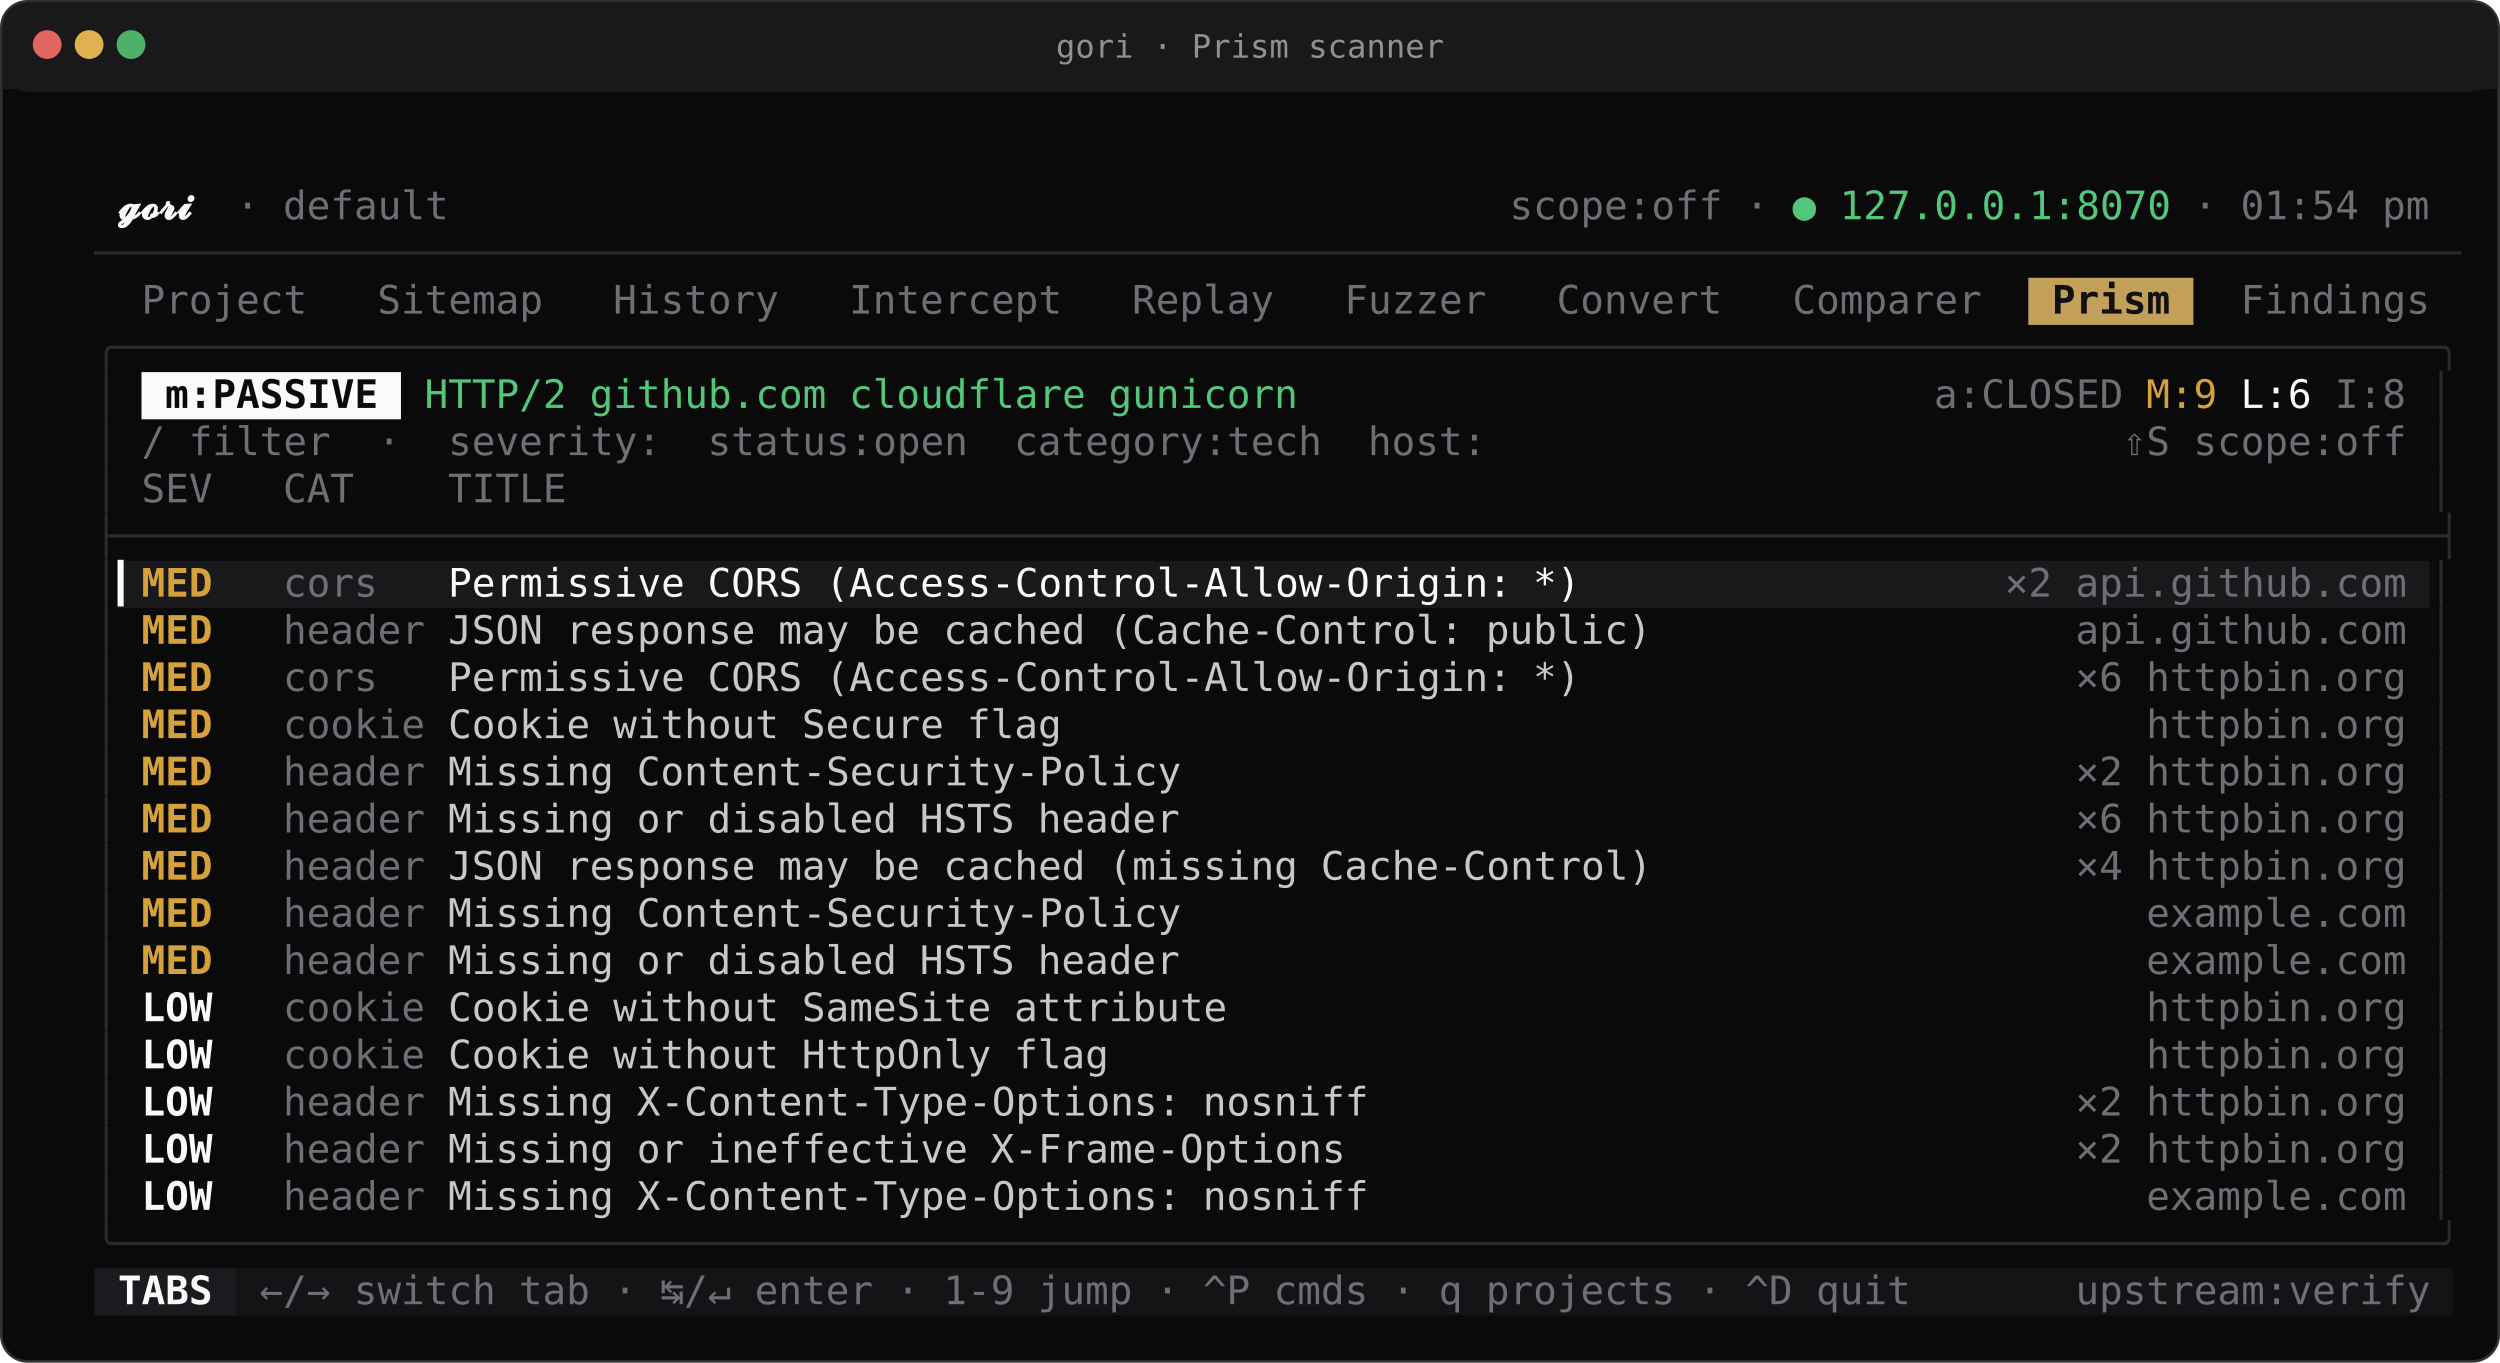
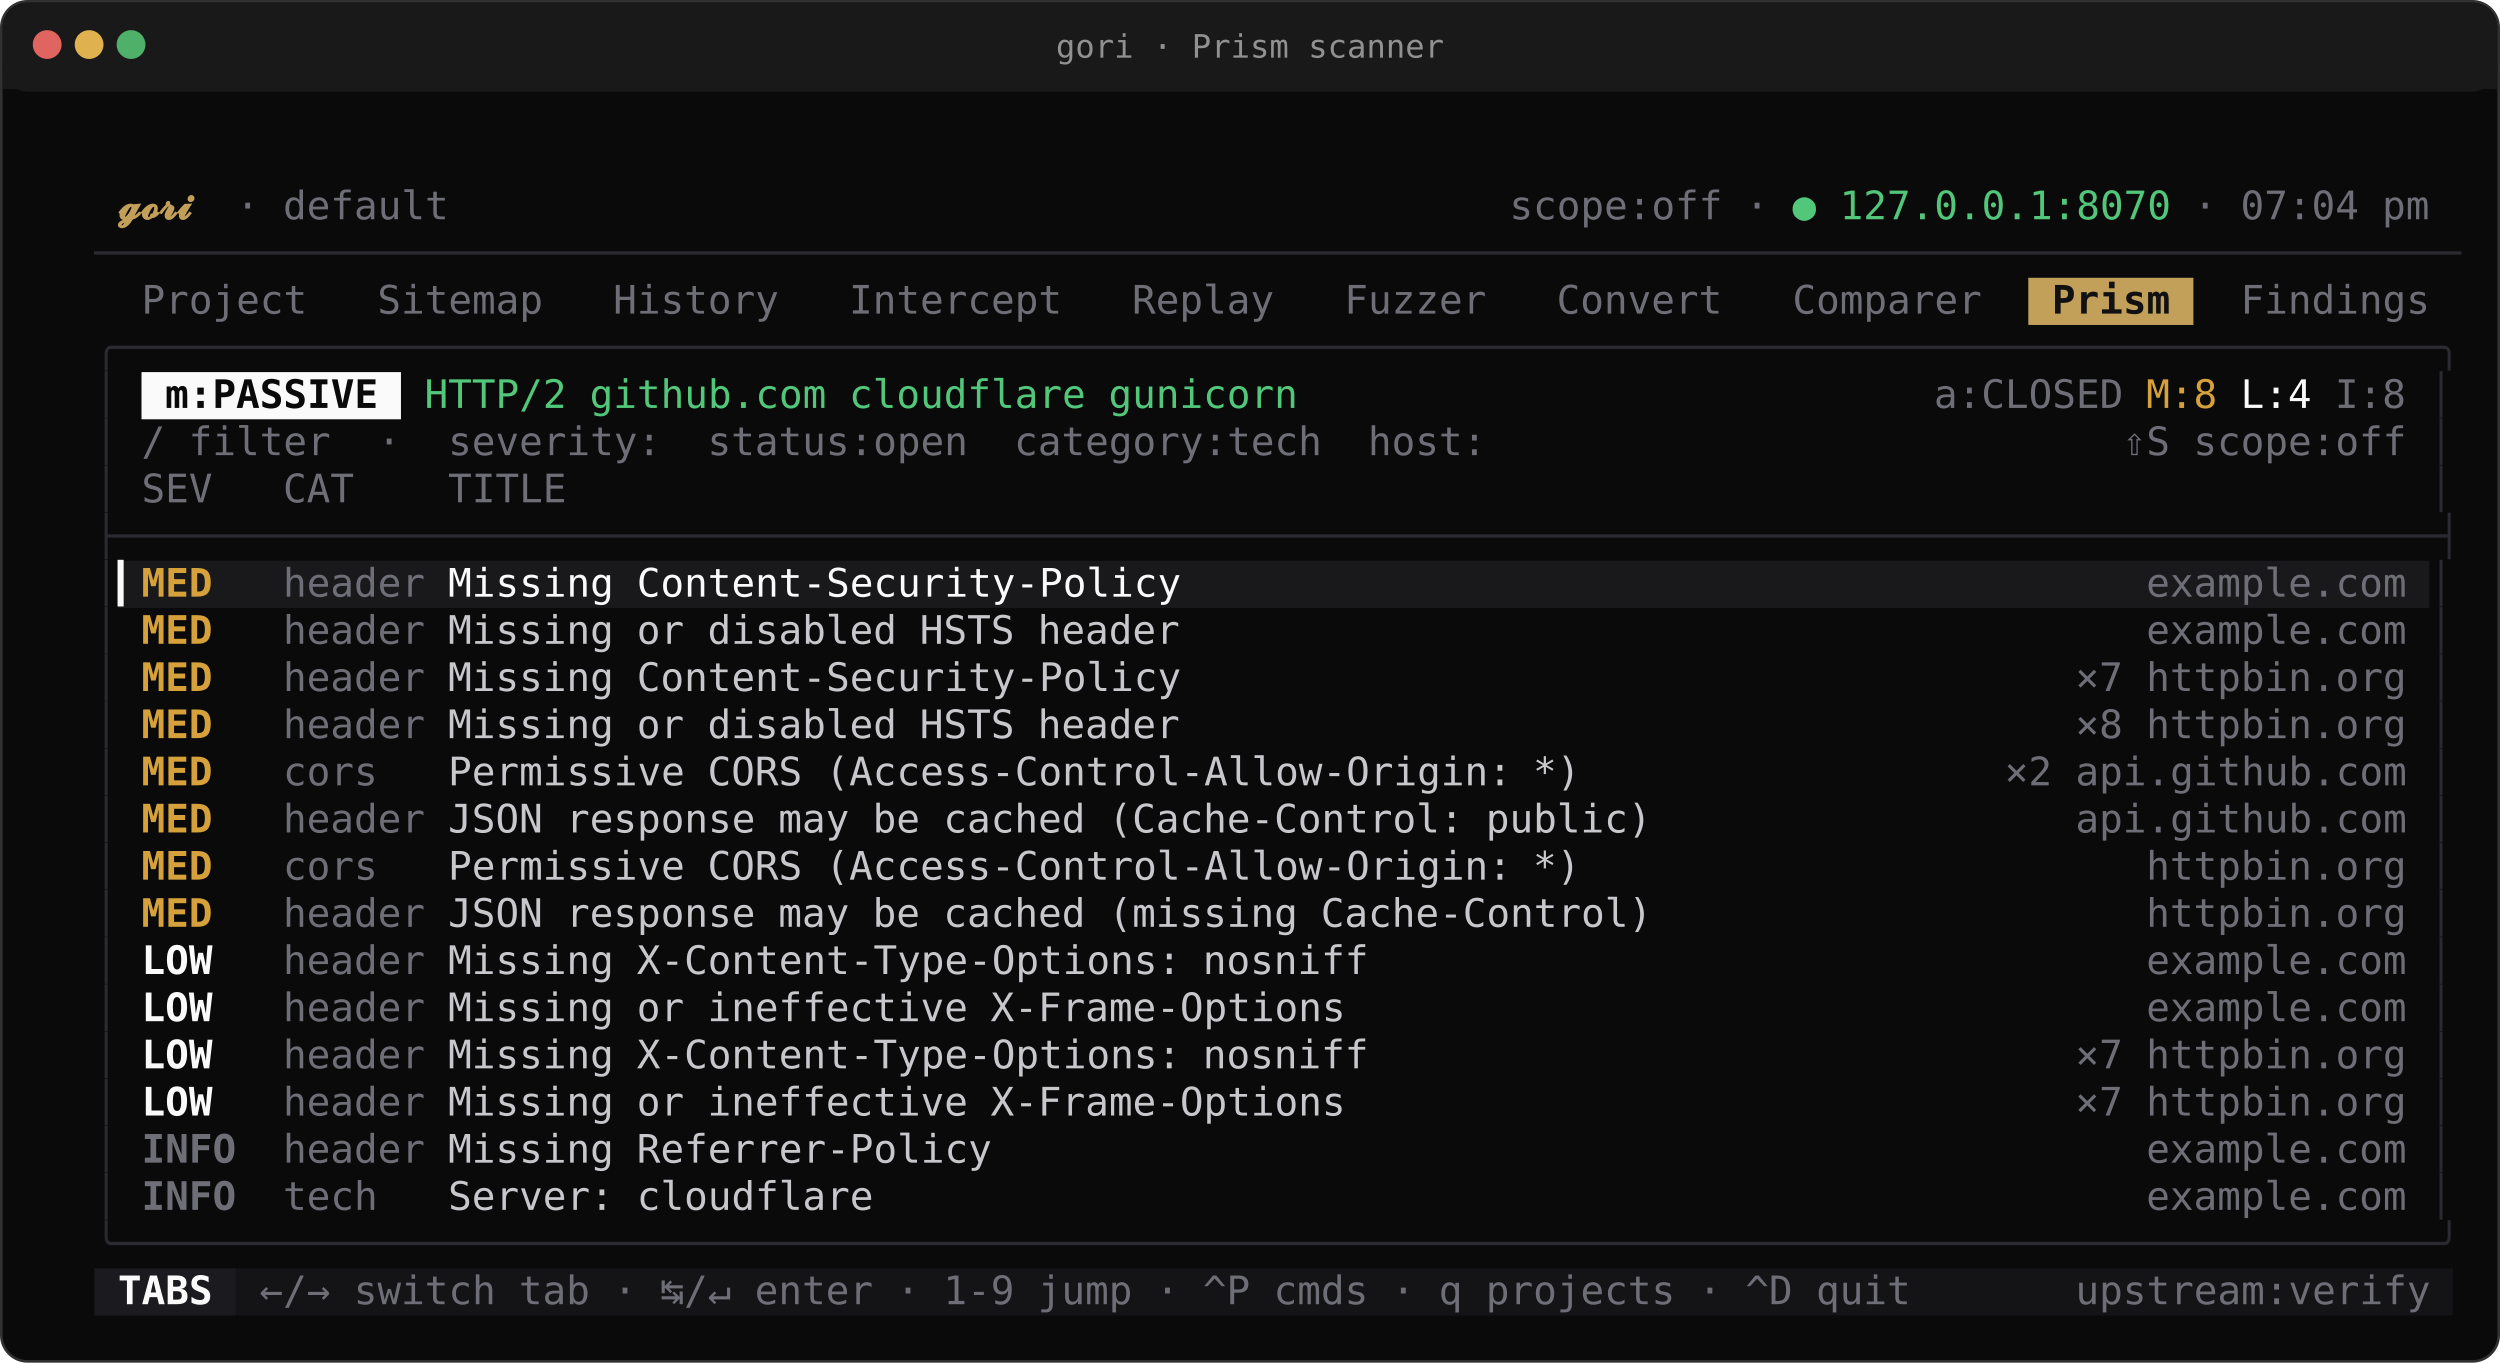
<svg xmlns="http://www.w3.org/2000/svg" width="954" height="520" viewBox="0 0 954.0 520.0" font-family="ui-monospace,'SF Mono','JetBrains Mono',Menlo,Consolas,monospace" font-size="15.0px" role="img" aria-label="gori · Prism scanner">
  <rect x="0.5" y="0.5" width="953.0" height="519.0" rx="10" ry="10" fill="#0a0a0b" stroke="#313132" stroke-width="1" />
  <rect x="1" y="1" width="952.0" height="34.0" rx="10" ry="10" fill="#19191a" />
  <rect x="1" y="24.0" width="952.0" height="10" fill="#19191a" />
  <circle cx="18.0" cy="17.0" r="5.5" fill="#e0645f" />
  <circle cx="34.0" cy="17.0" r="5.5" fill="#e0b24f" />
  <circle cx="50.0" cy="17.0" r="5.5" fill="#4fb06a" />
  <text x="477.0" y="22.0" text-anchor="middle" fill="#919191" font-size="12.3px">gori · Prism scanner</text>
  <rect x="774.00" y="106.00" width="63.00" height="18.00" fill="#c2a05a" />
  <rect x="54.00" y="142.00" width="99.00" height="18.00" fill="#fafafa" />
  <rect x="45.00" y="214.00" width="882.00" height="18.00" fill="#19191c" />
  <rect x="36.00" y="484.00" width="54.00" height="18.00" fill="#1b1b1f" />
  <rect x="90.00" y="484.00" width="846.00" height="18.00" fill="#141417" />
-   <text x="45.00" y="83.68" textLength="36.00" lengthAdjust="spacingAndGlyphs" fill="#fafafa" font-weight="700" xml:space="preserve">𝓰𝓸𝓻𝓲</text>
+   <text x="45.00" y="83.68" textLength="36.00" lengthAdjust="spacingAndGlyphs" fill="#c2a05a" font-weight="700" xml:space="preserve">𝓰𝓸𝓻𝓲</text>
  <text x="90.00" y="83.68" textLength="9.00" lengthAdjust="spacingAndGlyphs" fill="#6e6e76" xml:space="preserve">·</text>
  <text x="108.00" y="83.68" textLength="63.00" lengthAdjust="spacingAndGlyphs" fill="#6e6e76" xml:space="preserve">default</text>
  <text x="576.00" y="83.68" textLength="81.00" lengthAdjust="spacingAndGlyphs" fill="#6e6e76" xml:space="preserve">scope:off</text>
  <text x="666.00" y="83.68" textLength="9.00" lengthAdjust="spacingAndGlyphs" fill="#6e6e76" xml:space="preserve">·</text>
  <text x="684.00" y="83.68" textLength="9.00" lengthAdjust="spacingAndGlyphs" fill="#52c77a" xml:space="preserve">●</text>
  <text x="702.00" y="83.68" textLength="126.00" lengthAdjust="spacingAndGlyphs" fill="#52c77a" xml:space="preserve">127.0.0.1:8070</text>
  <text x="837.00" y="83.68" textLength="9.00" lengthAdjust="spacingAndGlyphs" fill="#6e6e76" xml:space="preserve">·</text>
-   <text x="855.00" y="83.68" textLength="45.00" lengthAdjust="spacingAndGlyphs" fill="#6e6e76" xml:space="preserve">01:54</text>
+   <text x="855.00" y="83.68" textLength="45.00" lengthAdjust="spacingAndGlyphs" fill="#6e6e76" xml:space="preserve">07:04</text>
  <text x="909.00" y="83.68" textLength="18.00" lengthAdjust="spacingAndGlyphs" fill="#6e6e76" xml:space="preserve">pm</text>
  <text x="36.00" y="101.68" textLength="900.00" lengthAdjust="spacingAndGlyphs" fill="#2a2a30" xml:space="preserve">────────────────────────────────────────────────────────────────────────────────────────────────────</text>
  <text x="54.00" y="119.68" textLength="63.00" lengthAdjust="spacingAndGlyphs" fill="#6e6e76" xml:space="preserve">Project</text>
  <text x="144.00" y="119.68" textLength="63.00" lengthAdjust="spacingAndGlyphs" fill="#6e6e76" xml:space="preserve">Sitemap</text>
  <text x="234.00" y="119.68" textLength="63.00" lengthAdjust="spacingAndGlyphs" fill="#6e6e76" xml:space="preserve">History</text>
  <text x="324.00" y="119.68" textLength="81.00" lengthAdjust="spacingAndGlyphs" fill="#6e6e76" xml:space="preserve">Intercept</text>
  <text x="432.00" y="119.68" textLength="54.00" lengthAdjust="spacingAndGlyphs" fill="#6e6e76" xml:space="preserve">Replay</text>
  <text x="513.00" y="119.68" textLength="54.00" lengthAdjust="spacingAndGlyphs" fill="#6e6e76" xml:space="preserve">Fuzzer</text>
  <text x="594.00" y="119.68" textLength="63.00" lengthAdjust="spacingAndGlyphs" fill="#6e6e76" xml:space="preserve">Convert</text>
  <text x="684.00" y="119.68" textLength="72.00" lengthAdjust="spacingAndGlyphs" fill="#6e6e76" xml:space="preserve">Comparer</text>
  <text x="783.00" y="119.68" textLength="45.00" lengthAdjust="spacingAndGlyphs" fill="#111111" font-weight="700" xml:space="preserve">Prism</text>
  <text x="855.00" y="119.68" textLength="72.00" lengthAdjust="spacingAndGlyphs" fill="#6e6e76" xml:space="preserve">Findings</text>
  <text x="36.00" y="137.68" textLength="900.00" lengthAdjust="spacingAndGlyphs" fill="#2a2a30" xml:space="preserve">╭──────────────────────────────────────────────────────────────────────────────────────────────────╮</text>
  <text x="36.00" y="155.68" textLength="9.00" lengthAdjust="spacingAndGlyphs" fill="#2a2a30" xml:space="preserve">│</text>
  <text x="63.00" y="155.68" textLength="81.00" lengthAdjust="spacingAndGlyphs" fill="#0a0a0b" font-weight="700" xml:space="preserve">m:PASSIVE</text>
  <text x="162.00" y="155.68" textLength="54.00" lengthAdjust="spacingAndGlyphs" fill="#52c77a" xml:space="preserve">HTTP/2</text>
  <text x="225.00" y="155.68" textLength="90.00" lengthAdjust="spacingAndGlyphs" fill="#52c77a" xml:space="preserve">github.com</text>
  <text x="324.00" y="155.68" textLength="90.00" lengthAdjust="spacingAndGlyphs" fill="#52c77a" xml:space="preserve">cloudflare</text>
  <text x="423.00" y="155.68" textLength="72.00" lengthAdjust="spacingAndGlyphs" fill="#52c77a" xml:space="preserve">gunicorn</text>
  <text x="738.00" y="155.68" textLength="72.00" lengthAdjust="spacingAndGlyphs" fill="#6e6e76" xml:space="preserve">a:CLOSED</text>
-   <text x="819.00" y="155.68" textLength="27.00" lengthAdjust="spacingAndGlyphs" fill="#d6a13a" xml:space="preserve">M:9</text>
-   <text x="855.00" y="155.68" textLength="27.00" lengthAdjust="spacingAndGlyphs" fill="#fafafa" xml:space="preserve">L:6</text>
+   <text x="819.00" y="155.68" textLength="27.00" lengthAdjust="spacingAndGlyphs" fill="#d6a13a" xml:space="preserve">M:8</text>
+   <text x="855.00" y="155.68" textLength="27.00" lengthAdjust="spacingAndGlyphs" fill="#fafafa" xml:space="preserve">L:4</text>
  <text x="891.00" y="155.68" textLength="27.00" lengthAdjust="spacingAndGlyphs" fill="#6e6e76" xml:space="preserve">I:8</text>
  <text x="927.00" y="155.68" textLength="9.00" lengthAdjust="spacingAndGlyphs" fill="#2a2a30" xml:space="preserve">│</text>
  <text x="36.00" y="173.68" textLength="9.00" lengthAdjust="spacingAndGlyphs" fill="#2a2a30" xml:space="preserve">│</text>
  <text x="54.00" y="173.68" textLength="9.00" lengthAdjust="spacingAndGlyphs" fill="#6e6e76" xml:space="preserve">/</text>
  <text x="72.00" y="173.68" textLength="54.00" lengthAdjust="spacingAndGlyphs" fill="#6e6e76" xml:space="preserve">filter</text>
  <text x="144.00" y="173.68" textLength="9.00" lengthAdjust="spacingAndGlyphs" fill="#6e6e76" xml:space="preserve">·</text>
  <text x="171.00" y="173.68" textLength="81.00" lengthAdjust="spacingAndGlyphs" fill="#6e6e76" xml:space="preserve">severity:</text>
  <text x="270.00" y="173.68" textLength="99.00" lengthAdjust="spacingAndGlyphs" fill="#6e6e76" xml:space="preserve">status:open</text>
  <text x="387.00" y="173.68" textLength="117.00" lengthAdjust="spacingAndGlyphs" fill="#6e6e76" xml:space="preserve">category:tech</text>
  <text x="522.00" y="173.68" textLength="45.00" lengthAdjust="spacingAndGlyphs" fill="#6e6e76" xml:space="preserve">host:</text>
  <text x="810.00" y="173.68" textLength="18.00" lengthAdjust="spacingAndGlyphs" fill="#6e6e76" xml:space="preserve">⇧S</text>
  <text x="837.00" y="173.68" textLength="81.00" lengthAdjust="spacingAndGlyphs" fill="#6e6e76" xml:space="preserve">scope:off</text>
  <text x="927.00" y="173.68" textLength="9.00" lengthAdjust="spacingAndGlyphs" fill="#2a2a30" xml:space="preserve">│</text>
  <text x="36.00" y="191.68" textLength="9.00" lengthAdjust="spacingAndGlyphs" fill="#2a2a30" xml:space="preserve">│</text>
  <text x="54.00" y="191.68" textLength="27.00" lengthAdjust="spacingAndGlyphs" fill="#6e6e76" xml:space="preserve">SEV</text>
  <text x="108.00" y="191.68" textLength="27.00" lengthAdjust="spacingAndGlyphs" fill="#6e6e76" xml:space="preserve">CAT</text>
  <text x="171.00" y="191.68" textLength="45.00" lengthAdjust="spacingAndGlyphs" fill="#6e6e76" xml:space="preserve">TITLE</text>
  <text x="927.00" y="191.68" textLength="9.00" lengthAdjust="spacingAndGlyphs" fill="#2a2a30" xml:space="preserve">│</text>
  <text x="36.00" y="209.68" textLength="900.00" lengthAdjust="spacingAndGlyphs" fill="#2a2a30" xml:space="preserve">├──────────────────────────────────────────────────────────────────────────────────────────────────┤</text>
  <text x="36.00" y="227.68" textLength="9.00" lengthAdjust="spacingAndGlyphs" fill="#2a2a30" xml:space="preserve">│</text>
  <text x="45.00" y="227.68" textLength="9.00" lengthAdjust="spacingAndGlyphs" fill="#fafafa" xml:space="preserve">▎</text>
  <text x="54.00" y="227.68" textLength="27.00" lengthAdjust="spacingAndGlyphs" fill="#d6a13a" font-weight="700" xml:space="preserve">MED</text>
-   <text x="108.00" y="227.68" textLength="36.00" lengthAdjust="spacingAndGlyphs" fill="#6e6e76" xml:space="preserve">cors</text>
-   <text x="171.00" y="227.68" textLength="90.00" lengthAdjust="spacingAndGlyphs" fill="#fafafa" xml:space="preserve">Permissive</text>
-   <text x="270.00" y="227.68" textLength="36.00" lengthAdjust="spacingAndGlyphs" fill="#fafafa" xml:space="preserve">CORS</text>
-   <text x="315.00" y="227.68" textLength="261.00" lengthAdjust="spacingAndGlyphs" fill="#fafafa" xml:space="preserve">(Access-Control-Allow-Origin:</text>
-   <text x="585.00" y="227.68" textLength="18.00" lengthAdjust="spacingAndGlyphs" fill="#fafafa" xml:space="preserve">*)</text>
-   <text x="765.00" y="227.68" textLength="18.00" lengthAdjust="spacingAndGlyphs" fill="#6e6e76" xml:space="preserve">×2</text>
-   <text x="792.00" y="227.68" textLength="126.00" lengthAdjust="spacingAndGlyphs" fill="#6e6e76" xml:space="preserve">api.github.com</text>
+   <text x="108.00" y="227.68" textLength="54.00" lengthAdjust="spacingAndGlyphs" fill="#6e6e76" xml:space="preserve">header</text>
+   <text x="171.00" y="227.68" textLength="63.00" lengthAdjust="spacingAndGlyphs" fill="#fafafa" xml:space="preserve">Missing</text>
+   <text x="243.00" y="227.68" textLength="207.00" lengthAdjust="spacingAndGlyphs" fill="#fafafa" xml:space="preserve">Content-Security-Policy</text>
+   <text x="819.00" y="227.68" textLength="99.00" lengthAdjust="spacingAndGlyphs" fill="#6e6e76" xml:space="preserve">example.com</text>
  <text x="927.00" y="227.68" textLength="9.00" lengthAdjust="spacingAndGlyphs" fill="#2a2a30" xml:space="preserve">│</text>
  <text x="36.00" y="245.68" textLength="9.00" lengthAdjust="spacingAndGlyphs" fill="#2a2a30" xml:space="preserve">│</text>
  <text x="54.00" y="245.68" textLength="27.00" lengthAdjust="spacingAndGlyphs" fill="#d6a13a" font-weight="700" xml:space="preserve">MED</text>
  <text x="108.00" y="245.68" textLength="54.00" lengthAdjust="spacingAndGlyphs" fill="#6e6e76" xml:space="preserve">header</text>
-   <text x="171.00" y="245.68" textLength="36.00" lengthAdjust="spacingAndGlyphs" fill="#c8c8cc" xml:space="preserve">JSON</text>
-   <text x="216.00" y="245.68" textLength="72.00" lengthAdjust="spacingAndGlyphs" fill="#c8c8cc" xml:space="preserve">response</text>
-   <text x="297.00" y="245.68" textLength="27.00" lengthAdjust="spacingAndGlyphs" fill="#c8c8cc" xml:space="preserve">may</text>
-   <text x="333.00" y="245.68" textLength="18.00" lengthAdjust="spacingAndGlyphs" fill="#c8c8cc" xml:space="preserve">be</text>
-   <text x="360.00" y="245.68" textLength="54.00" lengthAdjust="spacingAndGlyphs" fill="#c8c8cc" xml:space="preserve">cached</text>
-   <text x="423.00" y="245.68" textLength="135.00" lengthAdjust="spacingAndGlyphs" fill="#c8c8cc" xml:space="preserve">(Cache-Control:</text>
-   <text x="567.00" y="245.68" textLength="63.00" lengthAdjust="spacingAndGlyphs" fill="#c8c8cc" xml:space="preserve">public)</text>
-   <text x="792.00" y="245.68" textLength="126.00" lengthAdjust="spacingAndGlyphs" fill="#6e6e76" xml:space="preserve">api.github.com</text>
+   <text x="171.00" y="245.68" textLength="63.00" lengthAdjust="spacingAndGlyphs" fill="#c8c8cc" xml:space="preserve">Missing</text>
+   <text x="243.00" y="245.68" textLength="18.00" lengthAdjust="spacingAndGlyphs" fill="#c8c8cc" xml:space="preserve">or</text>
+   <text x="270.00" y="245.68" textLength="72.00" lengthAdjust="spacingAndGlyphs" fill="#c8c8cc" xml:space="preserve">disabled</text>
+   <text x="351.00" y="245.68" textLength="36.00" lengthAdjust="spacingAndGlyphs" fill="#c8c8cc" xml:space="preserve">HSTS</text>
+   <text x="396.00" y="245.68" textLength="54.00" lengthAdjust="spacingAndGlyphs" fill="#c8c8cc" xml:space="preserve">header</text>
+   <text x="819.00" y="245.68" textLength="99.00" lengthAdjust="spacingAndGlyphs" fill="#6e6e76" xml:space="preserve">example.com</text>
  <text x="927.00" y="245.68" textLength="9.00" lengthAdjust="spacingAndGlyphs" fill="#2a2a30" xml:space="preserve">│</text>
  <text x="36.00" y="263.68" textLength="9.00" lengthAdjust="spacingAndGlyphs" fill="#2a2a30" xml:space="preserve">│</text>
  <text x="54.00" y="263.68" textLength="27.00" lengthAdjust="spacingAndGlyphs" fill="#d6a13a" font-weight="700" xml:space="preserve">MED</text>
-   <text x="108.00" y="263.68" textLength="36.00" lengthAdjust="spacingAndGlyphs" fill="#6e6e76" xml:space="preserve">cors</text>
-   <text x="171.00" y="263.68" textLength="90.00" lengthAdjust="spacingAndGlyphs" fill="#c8c8cc" xml:space="preserve">Permissive</text>
-   <text x="270.00" y="263.68" textLength="36.00" lengthAdjust="spacingAndGlyphs" fill="#c8c8cc" xml:space="preserve">CORS</text>
-   <text x="315.00" y="263.68" textLength="261.00" lengthAdjust="spacingAndGlyphs" fill="#c8c8cc" xml:space="preserve">(Access-Control-Allow-Origin:</text>
-   <text x="585.00" y="263.68" textLength="18.00" lengthAdjust="spacingAndGlyphs" fill="#c8c8cc" xml:space="preserve">*)</text>
-   <text x="792.00" y="263.68" textLength="18.00" lengthAdjust="spacingAndGlyphs" fill="#6e6e76" xml:space="preserve">×6</text>
+   <text x="108.00" y="263.68" textLength="54.00" lengthAdjust="spacingAndGlyphs" fill="#6e6e76" xml:space="preserve">header</text>
+   <text x="171.00" y="263.68" textLength="63.00" lengthAdjust="spacingAndGlyphs" fill="#c8c8cc" xml:space="preserve">Missing</text>
+   <text x="243.00" y="263.68" textLength="207.00" lengthAdjust="spacingAndGlyphs" fill="#c8c8cc" xml:space="preserve">Content-Security-Policy</text>
+   <text x="792.00" y="263.68" textLength="18.00" lengthAdjust="spacingAndGlyphs" fill="#6e6e76" xml:space="preserve">×7</text>
  <text x="819.00" y="263.68" textLength="99.00" lengthAdjust="spacingAndGlyphs" fill="#6e6e76" xml:space="preserve">httpbin.org</text>
  <text x="927.00" y="263.68" textLength="9.00" lengthAdjust="spacingAndGlyphs" fill="#2a2a30" xml:space="preserve">│</text>
  <text x="36.00" y="281.68" textLength="9.00" lengthAdjust="spacingAndGlyphs" fill="#2a2a30" xml:space="preserve">│</text>
  <text x="54.00" y="281.68" textLength="27.00" lengthAdjust="spacingAndGlyphs" fill="#d6a13a" font-weight="700" xml:space="preserve">MED</text>
-   <text x="108.00" y="281.68" textLength="54.00" lengthAdjust="spacingAndGlyphs" fill="#6e6e76" xml:space="preserve">cookie</text>
-   <text x="171.00" y="281.68" textLength="54.00" lengthAdjust="spacingAndGlyphs" fill="#c8c8cc" xml:space="preserve">Cookie</text>
-   <text x="234.00" y="281.68" textLength="63.00" lengthAdjust="spacingAndGlyphs" fill="#c8c8cc" xml:space="preserve">without</text>
-   <text x="306.00" y="281.68" textLength="54.00" lengthAdjust="spacingAndGlyphs" fill="#c8c8cc" xml:space="preserve">Secure</text>
-   <text x="369.00" y="281.68" textLength="36.00" lengthAdjust="spacingAndGlyphs" fill="#c8c8cc" xml:space="preserve">flag</text>
+   <text x="108.00" y="281.68" textLength="54.00" lengthAdjust="spacingAndGlyphs" fill="#6e6e76" xml:space="preserve">header</text>
+   <text x="171.00" y="281.68" textLength="63.00" lengthAdjust="spacingAndGlyphs" fill="#c8c8cc" xml:space="preserve">Missing</text>
+   <text x="243.00" y="281.68" textLength="18.00" lengthAdjust="spacingAndGlyphs" fill="#c8c8cc" xml:space="preserve">or</text>
+   <text x="270.00" y="281.68" textLength="72.00" lengthAdjust="spacingAndGlyphs" fill="#c8c8cc" xml:space="preserve">disabled</text>
+   <text x="351.00" y="281.68" textLength="36.00" lengthAdjust="spacingAndGlyphs" fill="#c8c8cc" xml:space="preserve">HSTS</text>
+   <text x="396.00" y="281.68" textLength="54.00" lengthAdjust="spacingAndGlyphs" fill="#c8c8cc" xml:space="preserve">header</text>
+   <text x="792.00" y="281.68" textLength="18.00" lengthAdjust="spacingAndGlyphs" fill="#6e6e76" xml:space="preserve">×8</text>
  <text x="819.00" y="281.68" textLength="99.00" lengthAdjust="spacingAndGlyphs" fill="#6e6e76" xml:space="preserve">httpbin.org</text>
  <text x="927.00" y="281.68" textLength="9.00" lengthAdjust="spacingAndGlyphs" fill="#2a2a30" xml:space="preserve">│</text>
  <text x="36.00" y="299.68" textLength="9.00" lengthAdjust="spacingAndGlyphs" fill="#2a2a30" xml:space="preserve">│</text>
  <text x="54.00" y="299.68" textLength="27.00" lengthAdjust="spacingAndGlyphs" fill="#d6a13a" font-weight="700" xml:space="preserve">MED</text>
-   <text x="108.00" y="299.68" textLength="54.00" lengthAdjust="spacingAndGlyphs" fill="#6e6e76" xml:space="preserve">header</text>
-   <text x="171.00" y="299.68" textLength="63.00" lengthAdjust="spacingAndGlyphs" fill="#c8c8cc" xml:space="preserve">Missing</text>
-   <text x="243.00" y="299.68" textLength="207.00" lengthAdjust="spacingAndGlyphs" fill="#c8c8cc" xml:space="preserve">Content-Security-Policy</text>
-   <text x="792.00" y="299.68" textLength="18.00" lengthAdjust="spacingAndGlyphs" fill="#6e6e76" xml:space="preserve">×2</text>
-   <text x="819.00" y="299.68" textLength="99.00" lengthAdjust="spacingAndGlyphs" fill="#6e6e76" xml:space="preserve">httpbin.org</text>
+   <text x="108.00" y="299.68" textLength="36.00" lengthAdjust="spacingAndGlyphs" fill="#6e6e76" xml:space="preserve">cors</text>
+   <text x="171.00" y="299.68" textLength="90.00" lengthAdjust="spacingAndGlyphs" fill="#c8c8cc" xml:space="preserve">Permissive</text>
+   <text x="270.00" y="299.68" textLength="36.00" lengthAdjust="spacingAndGlyphs" fill="#c8c8cc" xml:space="preserve">CORS</text>
+   <text x="315.00" y="299.68" textLength="261.00" lengthAdjust="spacingAndGlyphs" fill="#c8c8cc" xml:space="preserve">(Access-Control-Allow-Origin:</text>
+   <text x="585.00" y="299.68" textLength="18.00" lengthAdjust="spacingAndGlyphs" fill="#c8c8cc" xml:space="preserve">*)</text>
+   <text x="765.00" y="299.68" textLength="18.00" lengthAdjust="spacingAndGlyphs" fill="#6e6e76" xml:space="preserve">×2</text>
+   <text x="792.00" y="299.68" textLength="126.00" lengthAdjust="spacingAndGlyphs" fill="#6e6e76" xml:space="preserve">api.github.com</text>
  <text x="927.00" y="299.68" textLength="9.00" lengthAdjust="spacingAndGlyphs" fill="#2a2a30" xml:space="preserve">│</text>
  <text x="36.00" y="317.68" textLength="9.00" lengthAdjust="spacingAndGlyphs" fill="#2a2a30" xml:space="preserve">│</text>
  <text x="54.00" y="317.68" textLength="27.00" lengthAdjust="spacingAndGlyphs" fill="#d6a13a" font-weight="700" xml:space="preserve">MED</text>
  <text x="108.00" y="317.68" textLength="54.00" lengthAdjust="spacingAndGlyphs" fill="#6e6e76" xml:space="preserve">header</text>
-   <text x="171.00" y="317.68" textLength="63.00" lengthAdjust="spacingAndGlyphs" fill="#c8c8cc" xml:space="preserve">Missing</text>
-   <text x="243.00" y="317.68" textLength="18.00" lengthAdjust="spacingAndGlyphs" fill="#c8c8cc" xml:space="preserve">or</text>
-   <text x="270.00" y="317.68" textLength="72.00" lengthAdjust="spacingAndGlyphs" fill="#c8c8cc" xml:space="preserve">disabled</text>
-   <text x="351.00" y="317.68" textLength="36.00" lengthAdjust="spacingAndGlyphs" fill="#c8c8cc" xml:space="preserve">HSTS</text>
-   <text x="396.00" y="317.68" textLength="54.00" lengthAdjust="spacingAndGlyphs" fill="#c8c8cc" xml:space="preserve">header</text>
-   <text x="792.00" y="317.68" textLength="18.00" lengthAdjust="spacingAndGlyphs" fill="#6e6e76" xml:space="preserve">×6</text>
-   <text x="819.00" y="317.68" textLength="99.00" lengthAdjust="spacingAndGlyphs" fill="#6e6e76" xml:space="preserve">httpbin.org</text>
+   <text x="171.00" y="317.68" textLength="36.00" lengthAdjust="spacingAndGlyphs" fill="#c8c8cc" xml:space="preserve">JSON</text>
+   <text x="216.00" y="317.68" textLength="72.00" lengthAdjust="spacingAndGlyphs" fill="#c8c8cc" xml:space="preserve">response</text>
+   <text x="297.00" y="317.68" textLength="27.00" lengthAdjust="spacingAndGlyphs" fill="#c8c8cc" xml:space="preserve">may</text>
+   <text x="333.00" y="317.68" textLength="18.00" lengthAdjust="spacingAndGlyphs" fill="#c8c8cc" xml:space="preserve">be</text>
+   <text x="360.00" y="317.68" textLength="54.00" lengthAdjust="spacingAndGlyphs" fill="#c8c8cc" xml:space="preserve">cached</text>
+   <text x="423.00" y="317.68" textLength="135.00" lengthAdjust="spacingAndGlyphs" fill="#c8c8cc" xml:space="preserve">(Cache-Control:</text>
+   <text x="567.00" y="317.68" textLength="63.00" lengthAdjust="spacingAndGlyphs" fill="#c8c8cc" xml:space="preserve">public)</text>
+   <text x="792.00" y="317.68" textLength="126.00" lengthAdjust="spacingAndGlyphs" fill="#6e6e76" xml:space="preserve">api.github.com</text>
  <text x="927.00" y="317.68" textLength="9.00" lengthAdjust="spacingAndGlyphs" fill="#2a2a30" xml:space="preserve">│</text>
  <text x="36.00" y="335.68" textLength="9.00" lengthAdjust="spacingAndGlyphs" fill="#2a2a30" xml:space="preserve">│</text>
  <text x="54.00" y="335.68" textLength="27.00" lengthAdjust="spacingAndGlyphs" fill="#d6a13a" font-weight="700" xml:space="preserve">MED</text>
-   <text x="108.00" y="335.68" textLength="54.00" lengthAdjust="spacingAndGlyphs" fill="#6e6e76" xml:space="preserve">header</text>
-   <text x="171.00" y="335.68" textLength="36.00" lengthAdjust="spacingAndGlyphs" fill="#c8c8cc" xml:space="preserve">JSON</text>
-   <text x="216.00" y="335.68" textLength="72.00" lengthAdjust="spacingAndGlyphs" fill="#c8c8cc" xml:space="preserve">response</text>
-   <text x="297.00" y="335.68" textLength="27.00" lengthAdjust="spacingAndGlyphs" fill="#c8c8cc" xml:space="preserve">may</text>
-   <text x="333.00" y="335.68" textLength="18.00" lengthAdjust="spacingAndGlyphs" fill="#c8c8cc" xml:space="preserve">be</text>
-   <text x="360.00" y="335.68" textLength="54.00" lengthAdjust="spacingAndGlyphs" fill="#c8c8cc" xml:space="preserve">cached</text>
-   <text x="423.00" y="335.68" textLength="72.00" lengthAdjust="spacingAndGlyphs" fill="#c8c8cc" xml:space="preserve">(missing</text>
-   <text x="504.00" y="335.68" textLength="126.00" lengthAdjust="spacingAndGlyphs" fill="#c8c8cc" xml:space="preserve">Cache-Control)</text>
-   <text x="792.00" y="335.68" textLength="18.00" lengthAdjust="spacingAndGlyphs" fill="#6e6e76" xml:space="preserve">×4</text>
+   <text x="108.00" y="335.68" textLength="36.00" lengthAdjust="spacingAndGlyphs" fill="#6e6e76" xml:space="preserve">cors</text>
+   <text x="171.00" y="335.68" textLength="90.00" lengthAdjust="spacingAndGlyphs" fill="#c8c8cc" xml:space="preserve">Permissive</text>
+   <text x="270.00" y="335.68" textLength="36.00" lengthAdjust="spacingAndGlyphs" fill="#c8c8cc" xml:space="preserve">CORS</text>
+   <text x="315.00" y="335.68" textLength="261.00" lengthAdjust="spacingAndGlyphs" fill="#c8c8cc" xml:space="preserve">(Access-Control-Allow-Origin:</text>
+   <text x="585.00" y="335.68" textLength="18.00" lengthAdjust="spacingAndGlyphs" fill="#c8c8cc" xml:space="preserve">*)</text>
  <text x="819.00" y="335.68" textLength="99.00" lengthAdjust="spacingAndGlyphs" fill="#6e6e76" xml:space="preserve">httpbin.org</text>
  <text x="927.00" y="335.68" textLength="9.00" lengthAdjust="spacingAndGlyphs" fill="#2a2a30" xml:space="preserve">│</text>
  <text x="36.00" y="353.68" textLength="9.00" lengthAdjust="spacingAndGlyphs" fill="#2a2a30" xml:space="preserve">│</text>
  <text x="54.00" y="353.68" textLength="27.00" lengthAdjust="spacingAndGlyphs" fill="#d6a13a" font-weight="700" xml:space="preserve">MED</text>
  <text x="108.00" y="353.68" textLength="54.00" lengthAdjust="spacingAndGlyphs" fill="#6e6e76" xml:space="preserve">header</text>
-   <text x="171.00" y="353.68" textLength="63.00" lengthAdjust="spacingAndGlyphs" fill="#c8c8cc" xml:space="preserve">Missing</text>
-   <text x="243.00" y="353.68" textLength="207.00" lengthAdjust="spacingAndGlyphs" fill="#c8c8cc" xml:space="preserve">Content-Security-Policy</text>
-   <text x="819.00" y="353.68" textLength="99.00" lengthAdjust="spacingAndGlyphs" fill="#6e6e76" xml:space="preserve">example.com</text>
+   <text x="171.00" y="353.68" textLength="36.00" lengthAdjust="spacingAndGlyphs" fill="#c8c8cc" xml:space="preserve">JSON</text>
+   <text x="216.00" y="353.68" textLength="72.00" lengthAdjust="spacingAndGlyphs" fill="#c8c8cc" xml:space="preserve">response</text>
+   <text x="297.00" y="353.68" textLength="27.00" lengthAdjust="spacingAndGlyphs" fill="#c8c8cc" xml:space="preserve">may</text>
+   <text x="333.00" y="353.68" textLength="18.00" lengthAdjust="spacingAndGlyphs" fill="#c8c8cc" xml:space="preserve">be</text>
+   <text x="360.00" y="353.68" textLength="54.00" lengthAdjust="spacingAndGlyphs" fill="#c8c8cc" xml:space="preserve">cached</text>
+   <text x="423.00" y="353.68" textLength="72.00" lengthAdjust="spacingAndGlyphs" fill="#c8c8cc" xml:space="preserve">(missing</text>
+   <text x="504.00" y="353.68" textLength="126.00" lengthAdjust="spacingAndGlyphs" fill="#c8c8cc" xml:space="preserve">Cache-Control)</text>
+   <text x="819.00" y="353.68" textLength="99.00" lengthAdjust="spacingAndGlyphs" fill="#6e6e76" xml:space="preserve">httpbin.org</text>
  <text x="927.00" y="353.68" textLength="9.00" lengthAdjust="spacingAndGlyphs" fill="#2a2a30" xml:space="preserve">│</text>
  <text x="36.00" y="371.68" textLength="9.00" lengthAdjust="spacingAndGlyphs" fill="#2a2a30" xml:space="preserve">│</text>
-   <text x="54.00" y="371.68" textLength="27.00" lengthAdjust="spacingAndGlyphs" fill="#d6a13a" font-weight="700" xml:space="preserve">MED</text>
+   <text x="54.00" y="371.68" textLength="27.00" lengthAdjust="spacingAndGlyphs" fill="#fafafa" font-weight="700" xml:space="preserve">LOW</text>
  <text x="108.00" y="371.68" textLength="54.00" lengthAdjust="spacingAndGlyphs" fill="#6e6e76" xml:space="preserve">header</text>
  <text x="171.00" y="371.68" textLength="63.00" lengthAdjust="spacingAndGlyphs" fill="#c8c8cc" xml:space="preserve">Missing</text>
-   <text x="243.00" y="371.68" textLength="18.00" lengthAdjust="spacingAndGlyphs" fill="#c8c8cc" xml:space="preserve">or</text>
-   <text x="270.00" y="371.68" textLength="72.00" lengthAdjust="spacingAndGlyphs" fill="#c8c8cc" xml:space="preserve">disabled</text>
-   <text x="351.00" y="371.68" textLength="36.00" lengthAdjust="spacingAndGlyphs" fill="#c8c8cc" xml:space="preserve">HSTS</text>
-   <text x="396.00" y="371.68" textLength="54.00" lengthAdjust="spacingAndGlyphs" fill="#c8c8cc" xml:space="preserve">header</text>
+   <text x="243.00" y="371.68" textLength="207.00" lengthAdjust="spacingAndGlyphs" fill="#c8c8cc" xml:space="preserve">X-Content-Type-Options:</text>
+   <text x="459.00" y="371.68" textLength="63.00" lengthAdjust="spacingAndGlyphs" fill="#c8c8cc" xml:space="preserve">nosniff</text>
  <text x="819.00" y="371.68" textLength="99.00" lengthAdjust="spacingAndGlyphs" fill="#6e6e76" xml:space="preserve">example.com</text>
  <text x="927.00" y="371.68" textLength="9.00" lengthAdjust="spacingAndGlyphs" fill="#2a2a30" xml:space="preserve">│</text>
  <text x="36.00" y="389.68" textLength="9.00" lengthAdjust="spacingAndGlyphs" fill="#2a2a30" xml:space="preserve">│</text>
  <text x="54.00" y="389.68" textLength="27.00" lengthAdjust="spacingAndGlyphs" fill="#fafafa" font-weight="700" xml:space="preserve">LOW</text>
-   <text x="108.00" y="389.68" textLength="54.00" lengthAdjust="spacingAndGlyphs" fill="#6e6e76" xml:space="preserve">cookie</text>
-   <text x="171.00" y="389.68" textLength="54.00" lengthAdjust="spacingAndGlyphs" fill="#c8c8cc" xml:space="preserve">Cookie</text>
-   <text x="234.00" y="389.68" textLength="63.00" lengthAdjust="spacingAndGlyphs" fill="#c8c8cc" xml:space="preserve">without</text>
-   <text x="306.00" y="389.68" textLength="72.00" lengthAdjust="spacingAndGlyphs" fill="#c8c8cc" xml:space="preserve">SameSite</text>
-   <text x="387.00" y="389.68" textLength="81.00" lengthAdjust="spacingAndGlyphs" fill="#c8c8cc" xml:space="preserve">attribute</text>
-   <text x="819.00" y="389.68" textLength="99.00" lengthAdjust="spacingAndGlyphs" fill="#6e6e76" xml:space="preserve">httpbin.org</text>
+   <text x="108.00" y="389.68" textLength="54.00" lengthAdjust="spacingAndGlyphs" fill="#6e6e76" xml:space="preserve">header</text>
+   <text x="171.00" y="389.68" textLength="63.00" lengthAdjust="spacingAndGlyphs" fill="#c8c8cc" xml:space="preserve">Missing</text>
+   <text x="243.00" y="389.68" textLength="18.00" lengthAdjust="spacingAndGlyphs" fill="#c8c8cc" xml:space="preserve">or</text>
+   <text x="270.00" y="389.68" textLength="99.00" lengthAdjust="spacingAndGlyphs" fill="#c8c8cc" xml:space="preserve">ineffective</text>
+   <text x="378.00" y="389.68" textLength="135.00" lengthAdjust="spacingAndGlyphs" fill="#c8c8cc" xml:space="preserve">X-Frame-Options</text>
+   <text x="819.00" y="389.68" textLength="99.00" lengthAdjust="spacingAndGlyphs" fill="#6e6e76" xml:space="preserve">example.com</text>
  <text x="927.00" y="389.68" textLength="9.00" lengthAdjust="spacingAndGlyphs" fill="#2a2a30" xml:space="preserve">│</text>
  <text x="36.00" y="407.68" textLength="9.00" lengthAdjust="spacingAndGlyphs" fill="#2a2a30" xml:space="preserve">│</text>
  <text x="54.00" y="407.68" textLength="27.00" lengthAdjust="spacingAndGlyphs" fill="#fafafa" font-weight="700" xml:space="preserve">LOW</text>
-   <text x="108.00" y="407.68" textLength="54.00" lengthAdjust="spacingAndGlyphs" fill="#6e6e76" xml:space="preserve">cookie</text>
-   <text x="171.00" y="407.68" textLength="54.00" lengthAdjust="spacingAndGlyphs" fill="#c8c8cc" xml:space="preserve">Cookie</text>
-   <text x="234.00" y="407.68" textLength="63.00" lengthAdjust="spacingAndGlyphs" fill="#c8c8cc" xml:space="preserve">without</text>
-   <text x="306.00" y="407.68" textLength="72.00" lengthAdjust="spacingAndGlyphs" fill="#c8c8cc" xml:space="preserve">HttpOnly</text>
-   <text x="387.00" y="407.68" textLength="36.00" lengthAdjust="spacingAndGlyphs" fill="#c8c8cc" xml:space="preserve">flag</text>
+   <text x="108.00" y="407.68" textLength="54.00" lengthAdjust="spacingAndGlyphs" fill="#6e6e76" xml:space="preserve">header</text>
+   <text x="171.00" y="407.68" textLength="63.00" lengthAdjust="spacingAndGlyphs" fill="#c8c8cc" xml:space="preserve">Missing</text>
+   <text x="243.00" y="407.68" textLength="207.00" lengthAdjust="spacingAndGlyphs" fill="#c8c8cc" xml:space="preserve">X-Content-Type-Options:</text>
+   <text x="459.00" y="407.68" textLength="63.00" lengthAdjust="spacingAndGlyphs" fill="#c8c8cc" xml:space="preserve">nosniff</text>
+   <text x="792.00" y="407.68" textLength="18.00" lengthAdjust="spacingAndGlyphs" fill="#6e6e76" xml:space="preserve">×7</text>
  <text x="819.00" y="407.68" textLength="99.00" lengthAdjust="spacingAndGlyphs" fill="#6e6e76" xml:space="preserve">httpbin.org</text>
  <text x="927.00" y="407.68" textLength="9.00" lengthAdjust="spacingAndGlyphs" fill="#2a2a30" xml:space="preserve">│</text>
  <text x="36.00" y="425.68" textLength="9.00" lengthAdjust="spacingAndGlyphs" fill="#2a2a30" xml:space="preserve">│</text>
  <text x="54.00" y="425.68" textLength="27.00" lengthAdjust="spacingAndGlyphs" fill="#fafafa" font-weight="700" xml:space="preserve">LOW</text>
  <text x="108.00" y="425.68" textLength="54.00" lengthAdjust="spacingAndGlyphs" fill="#6e6e76" xml:space="preserve">header</text>
  <text x="171.00" y="425.68" textLength="63.00" lengthAdjust="spacingAndGlyphs" fill="#c8c8cc" xml:space="preserve">Missing</text>
-   <text x="243.00" y="425.68" textLength="207.00" lengthAdjust="spacingAndGlyphs" fill="#c8c8cc" xml:space="preserve">X-Content-Type-Options:</text>
-   <text x="459.00" y="425.68" textLength="63.00" lengthAdjust="spacingAndGlyphs" fill="#c8c8cc" xml:space="preserve">nosniff</text>
-   <text x="792.00" y="425.68" textLength="18.00" lengthAdjust="spacingAndGlyphs" fill="#6e6e76" xml:space="preserve">×2</text>
+   <text x="243.00" y="425.68" textLength="18.00" lengthAdjust="spacingAndGlyphs" fill="#c8c8cc" xml:space="preserve">or</text>
+   <text x="270.00" y="425.68" textLength="99.00" lengthAdjust="spacingAndGlyphs" fill="#c8c8cc" xml:space="preserve">ineffective</text>
+   <text x="378.00" y="425.68" textLength="135.00" lengthAdjust="spacingAndGlyphs" fill="#c8c8cc" xml:space="preserve">X-Frame-Options</text>
+   <text x="792.00" y="425.68" textLength="18.00" lengthAdjust="spacingAndGlyphs" fill="#6e6e76" xml:space="preserve">×7</text>
  <text x="819.00" y="425.68" textLength="99.00" lengthAdjust="spacingAndGlyphs" fill="#6e6e76" xml:space="preserve">httpbin.org</text>
  <text x="927.00" y="425.68" textLength="9.00" lengthAdjust="spacingAndGlyphs" fill="#2a2a30" xml:space="preserve">│</text>
  <text x="36.00" y="443.68" textLength="9.00" lengthAdjust="spacingAndGlyphs" fill="#2a2a30" xml:space="preserve">│</text>
-   <text x="54.00" y="443.68" textLength="27.00" lengthAdjust="spacingAndGlyphs" fill="#fafafa" font-weight="700" xml:space="preserve">LOW</text>
+   <text x="54.00" y="443.68" textLength="36.00" lengthAdjust="spacingAndGlyphs" fill="#6e6e76" font-weight="700" xml:space="preserve">INFO</text>
  <text x="108.00" y="443.68" textLength="54.00" lengthAdjust="spacingAndGlyphs" fill="#6e6e76" xml:space="preserve">header</text>
  <text x="171.00" y="443.68" textLength="63.00" lengthAdjust="spacingAndGlyphs" fill="#c8c8cc" xml:space="preserve">Missing</text>
-   <text x="243.00" y="443.68" textLength="18.00" lengthAdjust="spacingAndGlyphs" fill="#c8c8cc" xml:space="preserve">or</text>
-   <text x="270.00" y="443.68" textLength="99.00" lengthAdjust="spacingAndGlyphs" fill="#c8c8cc" xml:space="preserve">ineffective</text>
-   <text x="378.00" y="443.68" textLength="135.00" lengthAdjust="spacingAndGlyphs" fill="#c8c8cc" xml:space="preserve">X-Frame-Options</text>
-   <text x="792.00" y="443.68" textLength="18.00" lengthAdjust="spacingAndGlyphs" fill="#6e6e76" xml:space="preserve">×2</text>
-   <text x="819.00" y="443.68" textLength="99.00" lengthAdjust="spacingAndGlyphs" fill="#6e6e76" xml:space="preserve">httpbin.org</text>
+   <text x="243.00" y="443.68" textLength="135.00" lengthAdjust="spacingAndGlyphs" fill="#c8c8cc" xml:space="preserve">Referrer-Policy</text>
+   <text x="819.00" y="443.68" textLength="99.00" lengthAdjust="spacingAndGlyphs" fill="#6e6e76" xml:space="preserve">example.com</text>
  <text x="927.00" y="443.68" textLength="9.00" lengthAdjust="spacingAndGlyphs" fill="#2a2a30" xml:space="preserve">│</text>
  <text x="36.00" y="461.68" textLength="9.00" lengthAdjust="spacingAndGlyphs" fill="#2a2a30" xml:space="preserve">│</text>
-   <text x="54.00" y="461.68" textLength="27.00" lengthAdjust="spacingAndGlyphs" fill="#fafafa" font-weight="700" xml:space="preserve">LOW</text>
-   <text x="108.00" y="461.68" textLength="54.00" lengthAdjust="spacingAndGlyphs" fill="#6e6e76" xml:space="preserve">header</text>
-   <text x="171.00" y="461.68" textLength="63.00" lengthAdjust="spacingAndGlyphs" fill="#c8c8cc" xml:space="preserve">Missing</text>
-   <text x="243.00" y="461.68" textLength="207.00" lengthAdjust="spacingAndGlyphs" fill="#c8c8cc" xml:space="preserve">X-Content-Type-Options:</text>
-   <text x="459.00" y="461.68" textLength="63.00" lengthAdjust="spacingAndGlyphs" fill="#c8c8cc" xml:space="preserve">nosniff</text>
+   <text x="54.00" y="461.68" textLength="36.00" lengthAdjust="spacingAndGlyphs" fill="#6e6e76" font-weight="700" xml:space="preserve">INFO</text>
+   <text x="108.00" y="461.68" textLength="36.00" lengthAdjust="spacingAndGlyphs" fill="#6e6e76" xml:space="preserve">tech</text>
+   <text x="171.00" y="461.68" textLength="63.00" lengthAdjust="spacingAndGlyphs" fill="#c8c8cc" xml:space="preserve">Server:</text>
+   <text x="243.00" y="461.68" textLength="90.00" lengthAdjust="spacingAndGlyphs" fill="#c8c8cc" xml:space="preserve">cloudflare</text>
  <text x="819.00" y="461.68" textLength="99.00" lengthAdjust="spacingAndGlyphs" fill="#6e6e76" xml:space="preserve">example.com</text>
  <text x="927.00" y="461.68" textLength="9.00" lengthAdjust="spacingAndGlyphs" fill="#2a2a30" xml:space="preserve">│</text>
  <text x="36.00" y="479.68" textLength="900.00" lengthAdjust="spacingAndGlyphs" fill="#2a2a30" xml:space="preserve">╰──────────────────────────────────────────────────────────────────────────────────────────────────╯</text>
  <text x="45.00" y="497.68" textLength="36.00" lengthAdjust="spacingAndGlyphs" fill="#fafafa" font-weight="700" xml:space="preserve">TABS</text>
  <text x="99.00" y="497.68" textLength="27.00" lengthAdjust="spacingAndGlyphs" fill="#6e6e76" xml:space="preserve">←/→</text>
  <text x="135.00" y="497.68" textLength="54.00" lengthAdjust="spacingAndGlyphs" fill="#6e6e76" xml:space="preserve">switch</text>
  <text x="198.00" y="497.68" textLength="27.00" lengthAdjust="spacingAndGlyphs" fill="#6e6e76" xml:space="preserve">tab</text>
  <text x="234.00" y="497.68" textLength="9.00" lengthAdjust="spacingAndGlyphs" fill="#6e6e76" xml:space="preserve">·</text>
  <text x="252.00" y="497.68" textLength="27.00" lengthAdjust="spacingAndGlyphs" fill="#6e6e76" xml:space="preserve">↹/↵</text>
  <text x="288.00" y="497.68" textLength="45.00" lengthAdjust="spacingAndGlyphs" fill="#6e6e76" xml:space="preserve">enter</text>
  <text x="342.00" y="497.68" textLength="9.00" lengthAdjust="spacingAndGlyphs" fill="#6e6e76" xml:space="preserve">·</text>
  <text x="360.00" y="497.68" textLength="27.00" lengthAdjust="spacingAndGlyphs" fill="#6e6e76" xml:space="preserve">1-9</text>
  <text x="396.00" y="497.68" textLength="36.00" lengthAdjust="spacingAndGlyphs" fill="#6e6e76" xml:space="preserve">jump</text>
  <text x="441.00" y="497.68" textLength="9.00" lengthAdjust="spacingAndGlyphs" fill="#6e6e76" xml:space="preserve">·</text>
  <text x="459.00" y="497.68" textLength="18.00" lengthAdjust="spacingAndGlyphs" fill="#6e6e76" xml:space="preserve">^P</text>
  <text x="486.00" y="497.68" textLength="36.00" lengthAdjust="spacingAndGlyphs" fill="#6e6e76" xml:space="preserve">cmds</text>
  <text x="531.00" y="497.68" textLength="9.00" lengthAdjust="spacingAndGlyphs" fill="#6e6e76" xml:space="preserve">·</text>
  <text x="549.00" y="497.68" textLength="9.00" lengthAdjust="spacingAndGlyphs" fill="#6e6e76" xml:space="preserve">q</text>
  <text x="567.00" y="497.68" textLength="72.00" lengthAdjust="spacingAndGlyphs" fill="#6e6e76" xml:space="preserve">projects</text>
  <text x="648.00" y="497.68" textLength="9.00" lengthAdjust="spacingAndGlyphs" fill="#6e6e76" xml:space="preserve">·</text>
  <text x="666.00" y="497.68" textLength="18.00" lengthAdjust="spacingAndGlyphs" fill="#6e6e76" xml:space="preserve">^D</text>
  <text x="693.00" y="497.68" textLength="36.00" lengthAdjust="spacingAndGlyphs" fill="#6e6e76" xml:space="preserve">quit</text>
  <text x="792.00" y="497.68" textLength="135.00" lengthAdjust="spacingAndGlyphs" fill="#6e6e76" xml:space="preserve">upstream:verify</text>
</svg>
